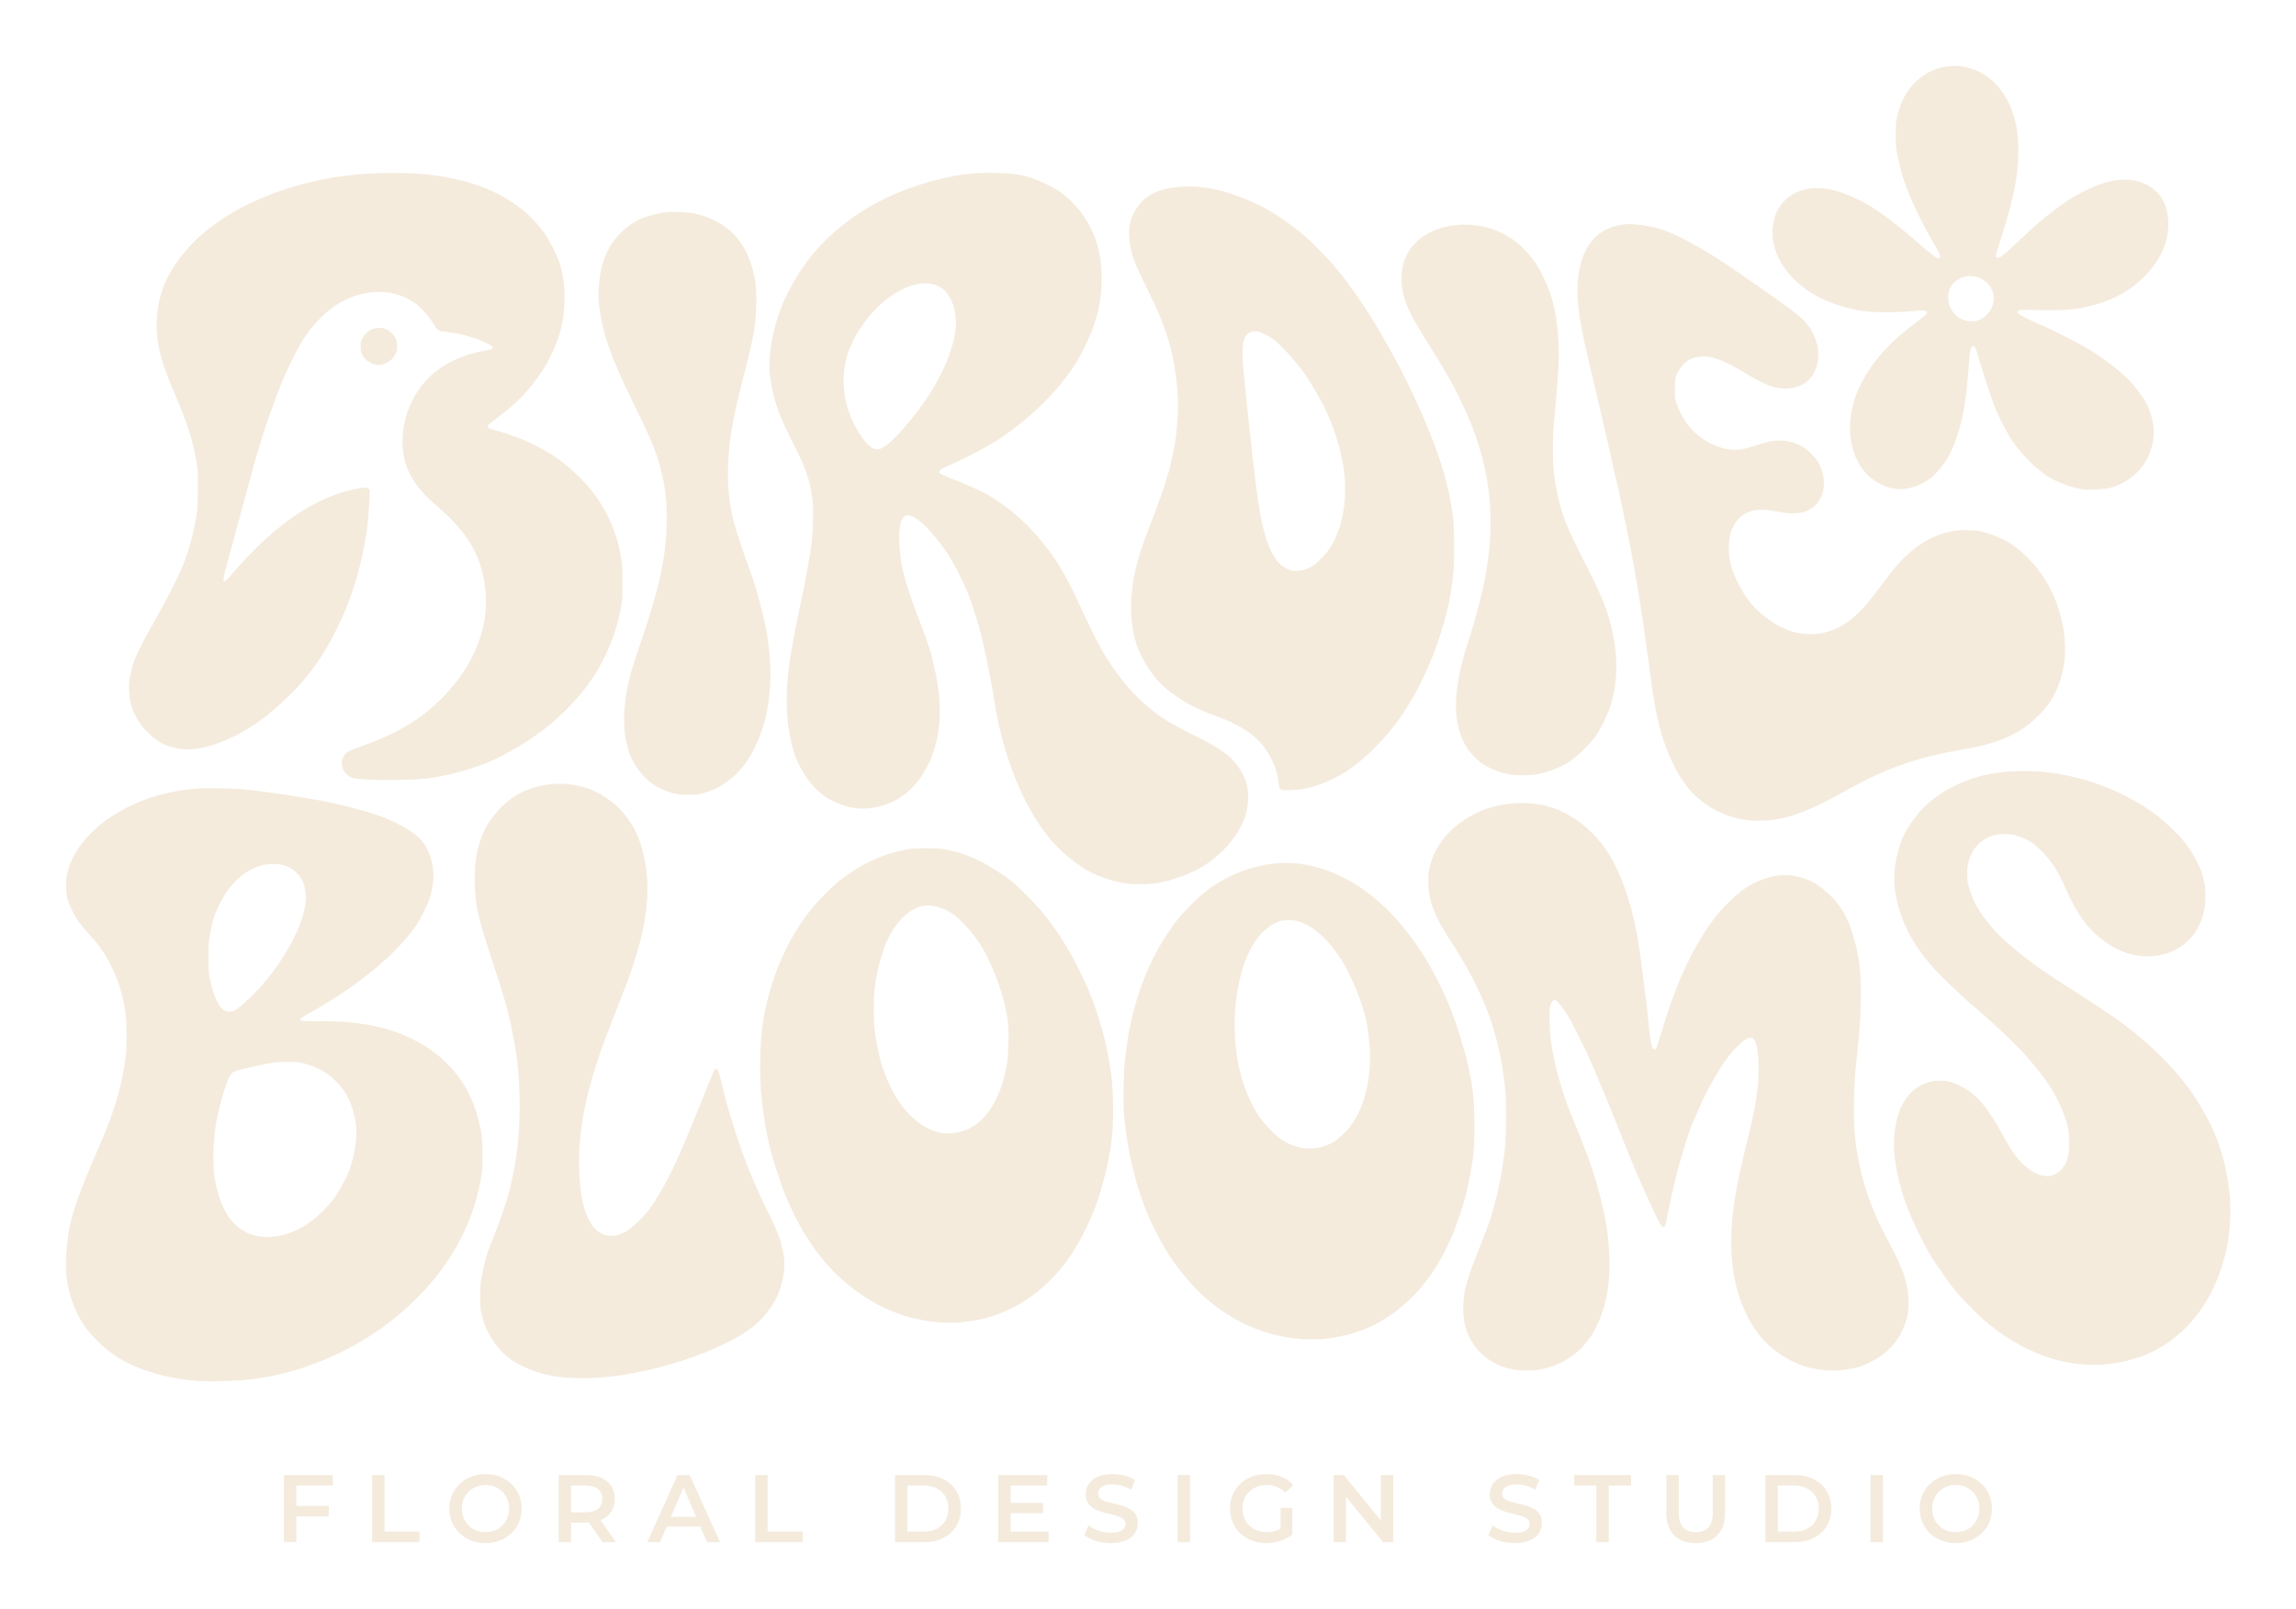
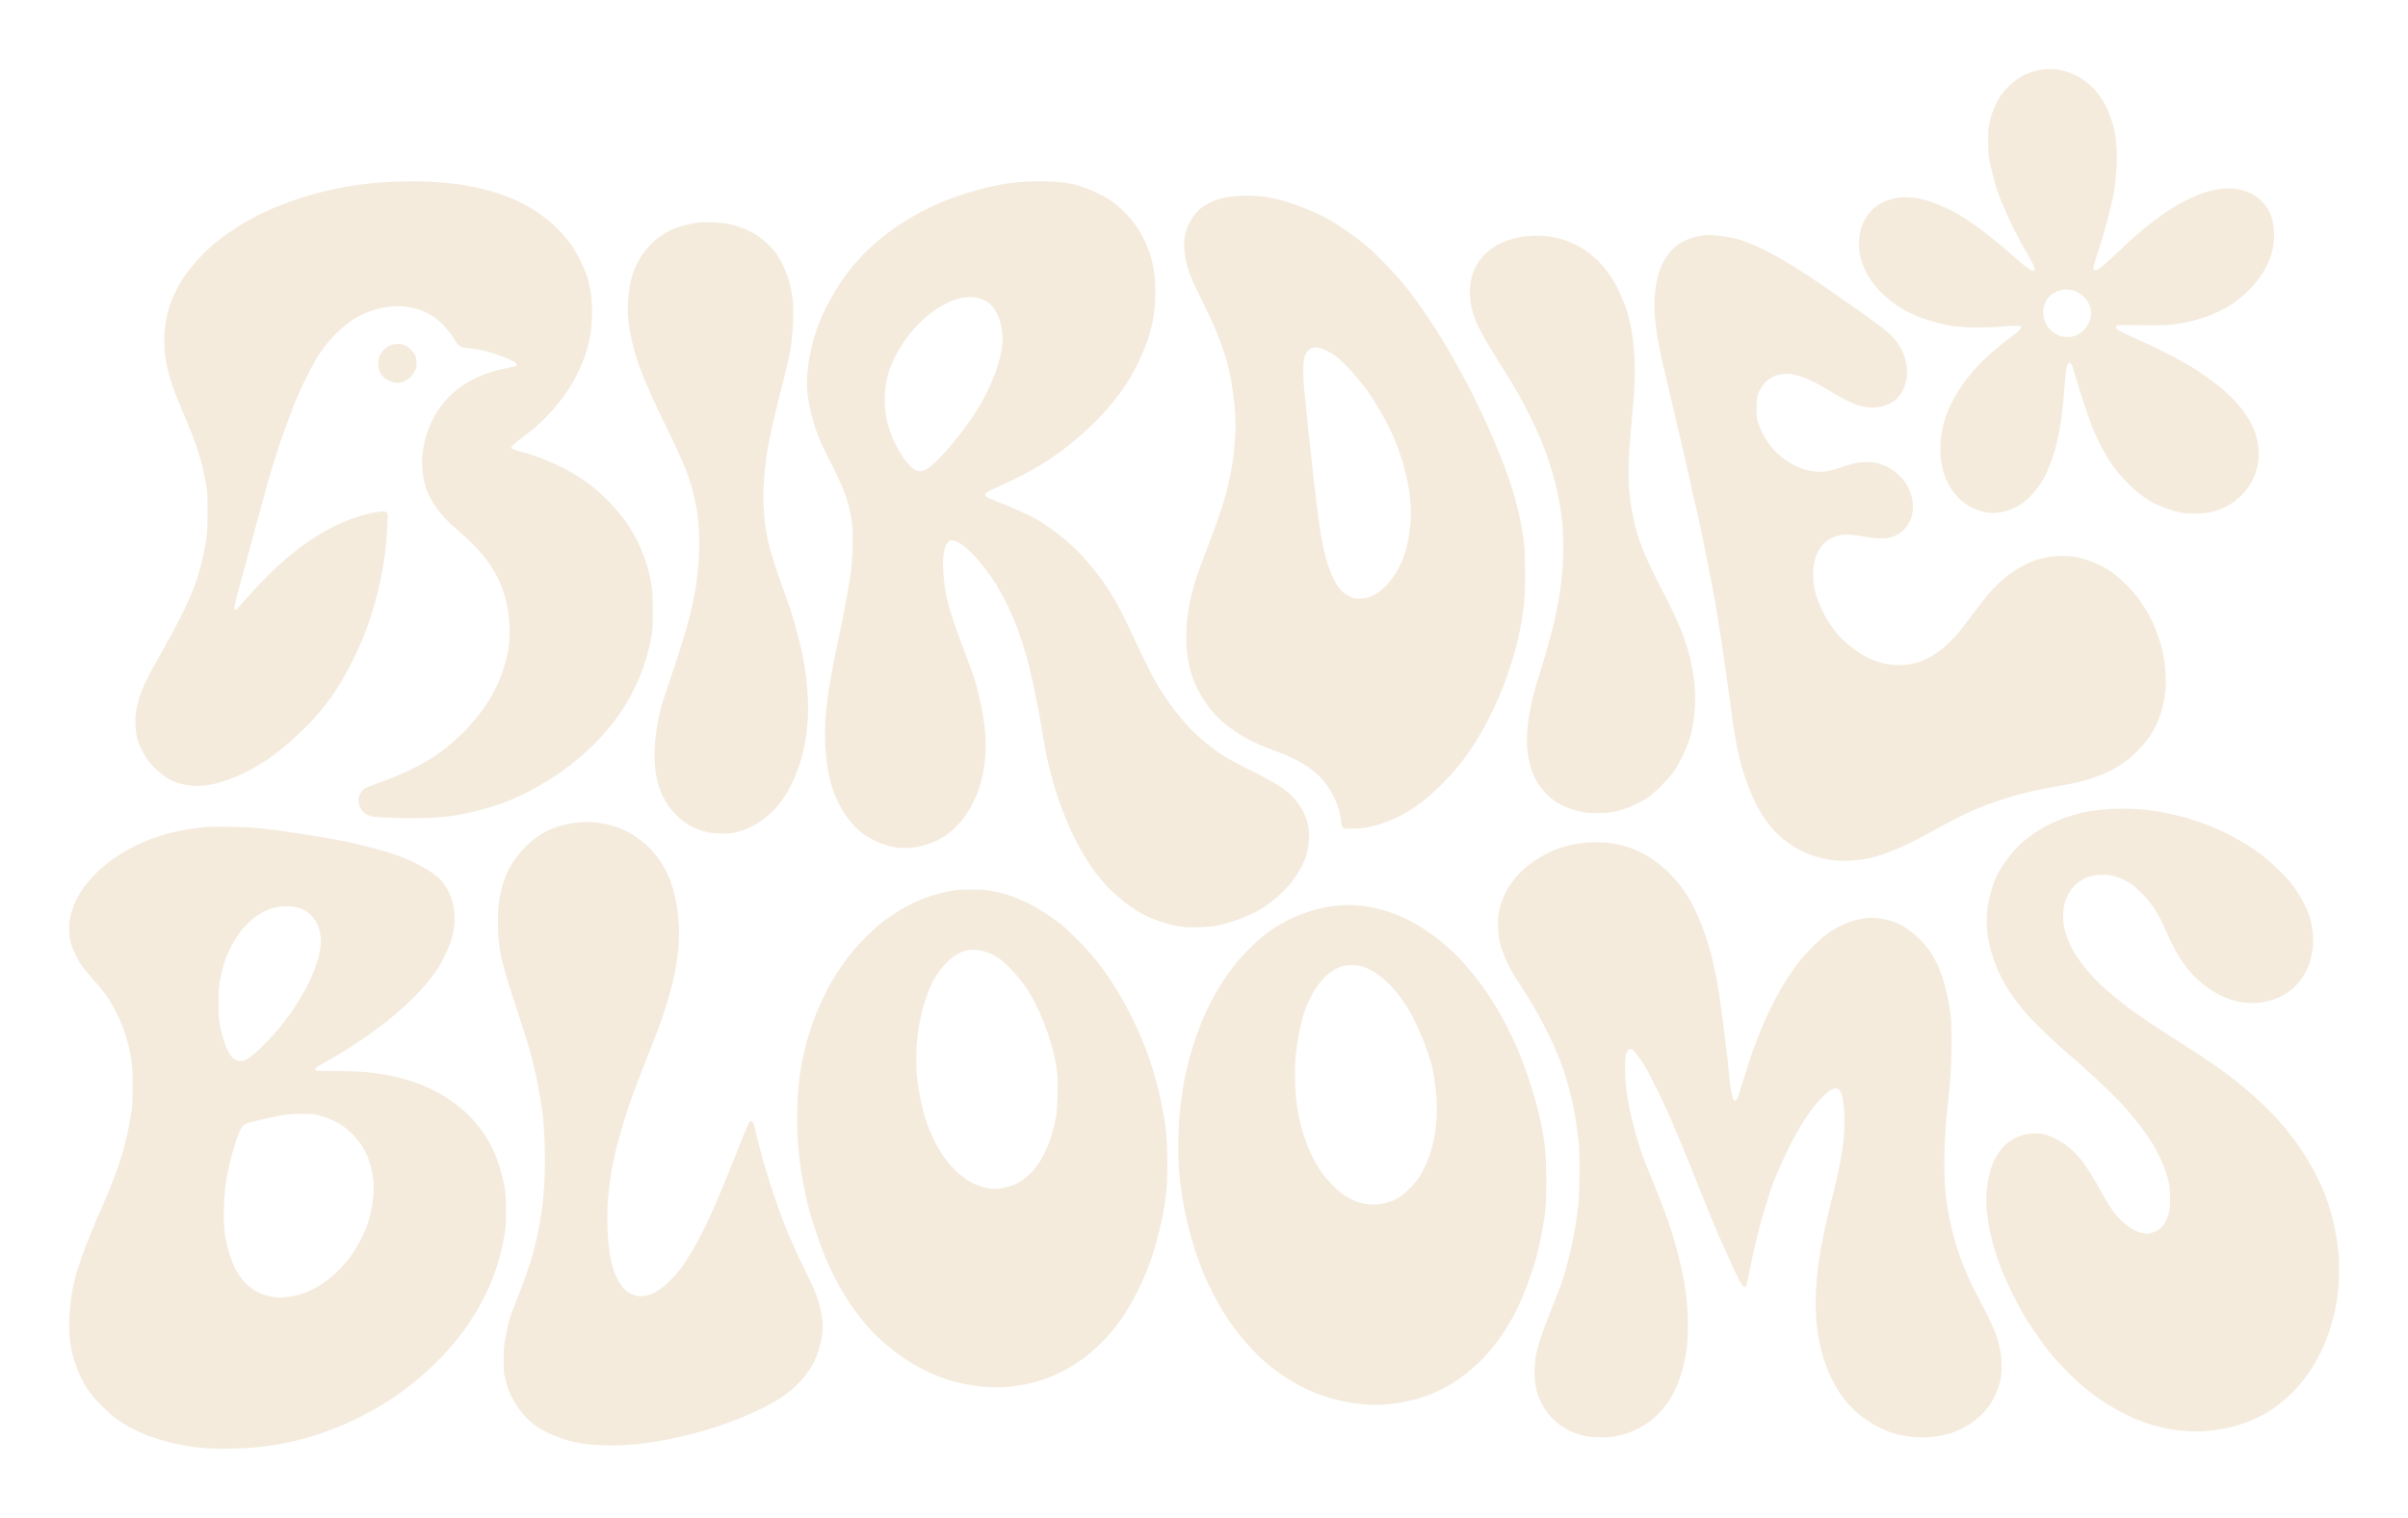
- <svg xmlns="http://www.w3.org/2000/svg" viewBox="113.76 265.06 1036.88 726.58">
+ <svg xmlns="http://www.w3.org/2000/svg" viewBox="113.76 265.06 1036.88 653.48">
  <path fill="#F4EBDD" fill-rule="evenodd" d="M203.88,888.76C191.80,887.96 180.44,885.11 171.55,880.65C166.28,878.01 162.65,875.38 158.03,870.89C152.20,865.20 149.41,860.91 146.55,853.25C143.27,844.44 142.70,835.26 144.62,822.50C145.94,813.74 149.52,803.41 157.71,784.72C165.34,767.31 168.47,757.00 170.43,742.88C171.13,737.78 171.06,726.39 170.30,721.45C168.99,713.00 166.54,705.83 162.42,698.38C160.11,694.19 158.19,691.60 153.65,686.56C152.18,684.93 150.29,682.69 149.47,681.61C147.57,679.09 144.89,673.73 144.23,671.12C143.59,668.58 143.35,663.97 143.72,661.50C145.66,648.92 156.50,636.72 172.62,628.99C180.98,624.98 189.11,622.71 199.50,621.49C203.63,621.01 204.99,620.96 212.12,621.07C216.53,621.14 221.53,621.33 223.25,621.49C233.90,622.48 251.93,625.21 263.18,627.53C268.43,628.61 279.39,631.51 283.42,632.89C291.87,635.77 300.17,640.33 303.46,643.90C309.44,650.39 311.13,660.60 307.86,670.52C306.75,673.87 303.76,679.99 301.88,682.75C297.48,689.19 291.06,695.95 282.88,702.75C274.87,709.40 264.78,716.26 254.59,721.98C249.67,724.74 248.99,725.26 249.50,725.87C249.77,726.20 250.98,726.25 257.97,726.25C266.46,726.26 269.51,726.43 276.00,727.26C292.09,729.34 305.83,735.61 315.62,745.35C322.65,752.33 327.18,760.45 329.86,770.85C331.37,776.72 331.61,778.84 331.61,786.50C331.61,792.89 331.56,793.65 330.91,797.38C328.52,811.07 323.43,823.46 315.31,835.38C312.15,840.01 310.48,842.11 306.34,846.73C291.93,862.78 273.19,875.03 251.88,882.32C242.70,885.46 232.61,887.58 223.12,888.36C217.31,888.83 207.92,889.03 203.88,888.76ZM368.62,887.11C362.82,886.60 358.78,885.68 353.40,883.63C345.02,880.45 339.63,876.04 335.38,868.91C333.51,865.77 332.37,862.99 331.43,859.25C330.66,856.21 330.64,855.97 330.65,850.62C330.65,845.73 330.73,844.71 331.34,841.38C332.54,834.82 333.44,831.73 336.19,824.88C342.35,809.50 344.95,800.34 346.99,786.75C348.83,774.42 348.89,755.57 347.12,742.56C346.47,737.82 344.80,728.97 343.62,724.10C342.01,717.40 340.89,713.68 336.23,699.53C330.77,682.96 329.27,677.24 328.49,670.00C328.07,666.19 328.06,658.06 328.46,654.62C329.12,648.91 330.94,642.80 333.18,638.75C337.04,631.77 343.42,625.58 349.78,622.64C356.75,619.43 365.28,618.25 372.62,619.50C380.08,620.76 385.30,623.22 391.44,628.35C396.23,632.37 400.68,639.01 402.73,645.23C408.15,661.59 407.17,678.68 399.52,701.50C397.78,706.67 397.25,708.08 392.62,719.88C386.68,735.02 385.48,738.27 383.29,745.12C378.68,759.58 376.62,769.17 375.63,780.75C374.76,790.88 375.48,802.87 377.39,809.93C379.04,816.05 381.89,820.43 385.29,822.10C390.54,824.67 396.08,822.78 402.55,816.20C406.21,812.49 407.96,810.17 411.31,804.56C417.34,794.47 421.38,785.47 433.30,755.50C434.80,751.72 436.24,748.42 436.49,748.16C437.20,747.43 437.90,747.83 438.34,749.20C438.55,749.85 439.30,752.85 440.02,755.88C442.58,766.78 448.39,784.84 452.45,794.50C455.60,802.00 457.77,806.79 460.48,812.20C464.78,820.80 466.23,824.62 467.37,830.28C468.21,834.50 468.21,837.66 467.36,842.01C465.99,849.07 463.51,854.09 458.74,859.45C454.47,864.27 449.54,867.75 441.38,871.75C429.29,877.66 415.18,882.24 400.20,885.10C388.46,887.34 378.49,887.98 368.62,887.11ZM796.88,883.50C788.13,881.74 781.46,876.89 777.66,869.54C775.22,864.82 774.35,860.52 774.58,854.36C774.67,852.06 774.93,849.58 775.25,847.98C775.89,844.85 777.69,839.28 779.76,834.00C783.87,823.58 784.61,821.66 785.63,818.93C788.16,812.13 790.93,800.88 792.35,791.62C793.61,783.43 793.88,779.45 793.87,769.12C793.87,758.53 793.77,757.26 792.23,747.12C791.06,739.45 788.25,728.76 785.67,722.11C781.46,711.29 775.78,700.48 768.44,689.30C764.62,683.49 763.21,680.88 761.41,676.40C759.53,671.69 758.97,669.09 758.82,664.23C758.72,660.93 758.77,659.65 759.11,657.98C761.40,646.57 769.08,637.60 781.54,631.76C790.29,627.66 802.46,626.57 812.06,629.01C819.56,630.93 826.64,635.10 832.76,641.24C838.55,647.04 842.68,653.66 846.37,663.12C850.48,673.65 852.98,684.36 855.00,700.12C855.27,702.19 855.77,706.01 856.12,708.62C856.47,711.24 856.87,714.56 857.01,716.00C857.15,717.44 857.37,719.30 857.50,720.12C857.63,720.95 857.91,723.48 858.11,725.75C859.14,737.02 860.12,740.58 861.61,738.45C862.04,737.83 862.23,737.27 864.77,729.00C871.57,706.82 878.95,691.42 888.96,678.50C891.45,675.29 897.25,669.58 900.38,667.27C906.28,662.90 913.61,660.25 919.75,660.25C923.64,660.25 929.27,661.63 932.24,663.31C936.76,665.86 940.92,669.53 944.16,673.83C948.76,679.93 952.04,689.59 953.64,701.75C953.96,704.14 954.06,707.00 954.07,713.88C954.08,723.99 953.63,730.97 952.11,744.25C951.06,753.36 950.68,767.36 951.26,775.50C952.36,791.03 956.88,806.94 964.18,821.00C972.71,837.43 973.68,839.72 975.04,846.53C975.76,850.16 975.83,856.34 975.17,859.21C972.96,868.84 967.23,875.96 958.12,880.39C954.54,882.13 952.88,882.65 948.54,883.39C943.64,884.23 939.12,884.23 934.21,883.39C929.81,882.64 927.54,881.91 923.50,879.97C912.44,874.65 905.05,866.22 900.18,853.38C895.31,840.54 894.33,825.57 897.12,807.00C898.10,800.55 900.17,790.76 902.49,781.62C906.79,764.70 908.20,755.50 907.92,746.00C907.67,737.43 906.59,733.75 904.32,733.75C901.46,733.75 895.65,739.56 890.79,747.30C885.93,755.02 883.18,760.45 878.08,772.36C876.76,775.43 872.87,787.78 871.38,793.62C869.72,800.12 868.28,806.49 867.13,812.38C865.97,818.33 865.74,819.11 865.08,819.20C864.72,819.25 864.35,819.01 863.93,818.45C863.09,817.35 860.82,812.75 858.74,808.00C857.81,805.87 856.26,802.44 855.30,800.38C853.04,795.55 849.48,786.91 842.70,769.75C840.26,763.57 835.44,752.01 832.82,746.00C830.06,739.67 823.55,726.50 821.89,723.88C819.93,720.78 817.32,717.37 816.62,717.00C815.62,716.46 814.78,716.88 814.19,718.20C813.74,719.18 813.64,720.00 813.55,723.25C813.27,732.83 814.93,742.78 819.16,756.87C820.48,761.25 821.83,764.94 824.35,771.00C825.36,773.41 826.80,777.01 827.58,779.00C828.35,780.99 829.59,784.20 830.33,786.12C834.92,797.97 839.03,814.21 839.98,824.25C840.87,833.58 840.84,839.89 839.87,847.13C838.88,854.48 835.90,862.95 832.47,868.17C826.77,876.83 818.13,882.31 807.90,883.73C804.93,884.14 799.50,884.03 796.88,883.50ZM1054.25,881.23C1040.81,880.07 1028.27,875.11 1015.69,865.97C1010.84,862.44 1006.97,858.97 1001.84,853.52C997.22,848.62 995.88,847.01 992.51,842.27C986.38,833.63 984.33,830.23 980.00,821.48C973.83,809.02 970.38,797.68 969.23,786.14C968.47,778.54 970.04,768.99 972.91,763.75C975.85,758.39 979.63,755.28 985.12,753.71C986.72,753.25 987.73,753.13 990.12,753.14C992.85,753.15 993.35,753.23 995.50,753.96C1000.42,755.65 1004.97,758.81 1008.91,763.26C1011.28,765.94 1015.28,772.11 1018.32,777.78C1022.13,784.90 1024.52,788.25 1028.00,791.36C1031.13,794.15 1033.69,795.53 1036.70,796.05C1038.30,796.32 1038.74,796.30 1040.19,795.92C1042.46,795.33 1044.05,794.24 1045.39,792.37C1047.66,789.19 1048.39,785.92 1048.19,779.82C1048.08,776.52 1047.93,775.40 1047.30,772.95C1045.74,766.94 1042.32,759.66 1038.45,754.12C1035.11,749.35 1029.87,742.92 1026.25,739.17C1021.68,734.44 1012.87,726.19 1007.50,721.62C1002.10,717.01 1002.01,716.94 995.02,710.39C983.47,699.58 976.70,690.23 972.75,679.62C968.76,668.94 968.19,659.75 970.88,649.72C972.68,643.01 974.72,639.11 979.63,633.00C986.70,624.19 998.10,617.66 1011.38,614.79C1015.81,613.83 1022.09,613.25 1027.95,613.25C1048.56,613.25 1070.85,620.63 1087.21,632.87C1091.14,635.80 1097.23,641.55 1099.82,644.75C1103.61,649.44 1107.10,655.72 1108.37,660.12C1112.97,676.13 1106.11,691.27 1092.29,695.60C1082.96,698.53 1073.39,696.75 1064.49,690.43C1057.01,685.12 1052.01,678.47 1047.03,667.21C1043.93,660.18 1042.26,657.24 1038.87,652.87C1037.02,650.49 1033.39,646.97 1031.43,645.67C1029.26,644.23 1026.10,642.81 1023.76,642.22C1020.75,641.46 1016.01,641.64 1013.20,642.62C1007.92,644.45 1004.25,648.57 1002.71,654.38C1002.01,657.05 1001.95,661.52 1002.59,664.50C1003.09,666.86 1004.89,671.63 1006.07,673.75C1009.43,679.76 1015.15,686.55 1021.12,691.61C1030.37,699.45 1036.58,703.87 1052.59,713.98C1064.32,721.40 1073.06,727.52 1079.12,732.59C1094.85,745.73 1104.45,757.53 1112.13,773.12C1116.36,781.70 1119.23,791.86 1120.51,802.77C1121.42,810.46 1120.99,820.88 1119.47,828.12C1115.38,847.68 1106.09,862.50 1091.98,871.98C1081.71,878.88 1067.47,882.37 1054.25,881.23ZM699.38,869.60C685.21,868.11 672.61,862.83 660.79,853.43C653.52,847.65 645.60,838.40 640.02,829.20C637.96,825.80 633.77,817.63 632.41,814.38C626.88,801.15 623.36,787.18 621.70,771.88C621.20,767.34 621.13,765.46 621.16,758.05C621.20,749.51 621.45,745.75 622.41,738.88C622.63,737.36 622.90,735.35 623.02,734.41C623.87,727.85 626.72,716.93 629.66,709.01C633.55,698.50 638.84,688.95 645.60,680.26C648.18,676.94 654.11,670.96 657.50,668.25C664.55,662.63 672.31,658.77 681.09,656.51C694.40,653.08 707.19,654.69 720.72,661.48C729.00,665.64 738.21,672.97 744.91,680.72C753.89,691.13 759.86,700.63 766.45,715.00C770.98,724.88 776.05,741.15 777.97,752.00C779.21,758.96 779.62,764.57 779.60,774.00C779.58,784.52 779.38,786.71 777.59,796.25C776.00,804.69 774.42,810.22 770.96,819.50C766.09,832.53 758.95,843.77 750.30,852.00C741.61,860.26 732.58,865.31 721.69,867.98C713.82,869.91 707.01,870.41 699.38,869.60ZM537.75,862.22C532.42,861.83 525.90,860.54 521.12,858.92C511.46,855.64 502.96,850.65 494.39,843.23C482.74,833.15 472.68,817.35 466.37,799.25C463.31,790.50 461.44,783.99 460.26,778.00C457.71,765.04 456.85,755.71 457.08,743.38C457.28,732.99 458.07,726.28 460.10,717.75C464.03,701.21 471.40,686.05 481.15,674.41C484.09,670.90 489.98,665.05 492.88,662.76C495.26,660.87 499.85,657.79 502.62,656.20C509.00,652.57 514.90,650.39 522.50,648.85C525.58,648.23 526.39,648.17 531.75,648.15C536.90,648.13 538.03,648.20 540.88,648.72C546.64,649.77 551.46,651.44 557.32,654.42C560.80,656.19 567.38,660.46 570.75,663.14C573.34,665.20 580.55,672.40 583.67,676.05C591.81,685.54 599.47,698.31 605.33,712.19C607.85,718.15 609.45,722.90 612.08,732.25C612.78,734.73 614.24,741.66 614.99,746.06C615.95,751.74 616.28,755.93 616.43,764.25C616.67,778.13 615.23,787.83 610.58,803.75C609.03,809.07 606.96,814.24 603.91,820.41C599.00,830.33 594.67,836.55 588.00,843.26C576.75,854.58 562.74,861.13 547.38,862.24C543.46,862.53 541.92,862.52 537.75,862.22ZM239.02,823.35C247.80,821.85 256.02,816.67 263.12,808.15C266.05,804.63 269.51,798.63 271.53,793.55C272.71,790.59 273.91,785.51 274.39,781.50C275.10,775.54 274.58,770.70 272.60,764.76C271.05,760.10 268.46,756.15 264.57,752.50C261.00,749.14 256.76,746.89 251.11,745.34C248.83,744.72 248.24,744.66 243.88,744.64C238.86,744.62 236.09,744.96 229.82,746.37C219.36,748.71 218.98,748.84 217.76,750.68C216.19,753.06 213.47,761.87 211.74,770.21C210.19,777.65 209.65,789.61 210.58,796.00C211.40,801.73 212.87,806.77 214.99,811.12C219.60,820.61 228.51,825.14 239.02,823.35ZM709.56,783.26C712.11,782.69 714.21,781.88 716.16,780.71C718.05,779.58 721.92,775.89 723.72,773.51C730.52,764.47 733.71,749.51 732.01,734.62C731.14,727.01 730.63,724.52 728.78,718.88C726.56,712.07 722.57,703.26 719.61,698.62C714.86,691.20 709.28,685.48 704.25,682.89C700.87,681.15 698.87,680.63 695.62,680.64C693.24,680.65 692.63,680.74 691.00,681.36C683.21,684.29 676.91,693.48 673.89,706.33C672.08,714.06 671.40,719.84 671.38,727.62C671.37,737.48 672.59,746.06 675.10,753.78C677.12,760.01 680.02,765.99 683.08,770.23C684.87,772.71 688.70,776.77 690.85,778.47C696.59,782.99 703.15,784.67 709.56,783.26ZM546.09,776.48C547.48,776.20 549.38,775.65 550.29,775.27C559.33,771.47 565.84,760.87 568.53,745.55C569.17,741.86 569.45,732.09 569.03,727.62C568.05,717.06 562.94,702.27 556.79,692.16C553.83,687.29 548.44,681.14 544.63,678.28C539.51,674.44 533.33,673.06 528.58,674.71C522.67,676.76 516.67,683.66 513.52,692.01C511.22,698.12 509.81,703.72 508.95,710.12C508.14,716.15 508.15,726.40 508.96,731.62C510.58,742.08 512.00,747.26 515.26,754.56C519.91,764.98 527.68,773.11 535.53,775.76C539.40,777.07 542.24,777.27 546.09,776.48ZM219.38,721.53C223.37,719.71 233.13,709.63 238.85,701.41C245.66,691.65 250.12,682.15 251.49,674.52C252.12,670.99 252.13,669.51 251.52,666.58C250.86,663.37 249.76,661.24 247.76,659.25C244.95,656.46 241.71,655.26 236.98,655.25C231.26,655.25 225.89,657.57 221.02,662.16C218.21,664.80 216.33,667.22 214.31,670.80C211.04,676.59 209.84,680.02 208.57,687.12C207.97,690.52 207.90,691.47 207.90,697.12C207.90,702.49 207.97,703.80 208.44,706.39C209.44,711.89 211.37,717.30 213.17,719.66C214.81,721.81 217.19,722.53 219.38,721.53ZM623.75,664.24C616.36,663.33 608.28,660.52 602.88,656.99C597.01,653.15 591.96,648.72 587.84,643.78C576.04,629.64 566.68,606.52 562.89,582.12C561.18,571.10 557.70,554.26 555.88,548.12C552.31,536.15 550.70,531.92 546.51,523.62C543.68,518.02 541.88,515.12 538.51,510.66C532.67,502.92 527.21,498.06 524.08,497.80C522.82,497.69 522.70,497.74 521.92,498.56C520.17,500.41 519.49,505.13 519.98,511.93C520.72,522.15 522.17,527.36 530.11,548.38C533.04,556.13 533.89,558.75 535.13,563.88C538.69,578.54 539.12,589.32 536.58,600.12C533.70,612.38 526.45,622.49 517.40,626.88C511.64,629.67 505.31,630.78 499.61,629.98C495.03,629.35 489.08,626.87 485.36,624.06C478.81,619.10 473.39,610.27 471.22,601.00C468.33,588.63 468.29,575.43 471.11,559.00C471.97,553.98 473.54,545.92 474.61,541.00C476.39,532.87 477.65,526.32 479.74,514.35C480.36,510.83 480.82,505.00 480.93,499.38C481.02,494.27 480.96,492.83 480.53,489.71C479.34,481.14 477.59,476.29 471.12,463.62C465.41,452.43 463.12,445.72 461.63,435.81C460.18,426.13 462.80,411.93 468.24,399.95C469.84,396.44 473.26,390.35 475.58,386.88C483.35,375.26 493.70,365.82 507.23,358.01C517.63,352.01 530.18,347.44 544.01,344.63C552.98,342.81 566.63,342.60 574.85,344.16C579.91,345.12 587.25,348.23 592.25,351.53C595.51,353.67 600.54,358.74 602.91,362.25C608.75,370.89 611.25,379.46 611.25,390.74C611.24,402.34 608.95,411.19 602.83,423.32C596.67,435.51 585.98,447.61 571.70,458.56C563.92,464.52 555.04,469.58 542.51,475.18C538.74,476.86 538.00,477.34 538.00,478.11C538.00,478.91 538.49,479.18 543.51,481.19C556.99,486.59 561.23,488.81 568.30,494.16C575.64,499.72 580.69,504.86 587.29,513.50C592.19,519.92 596.42,527.46 602.00,539.75C604.60,545.49 609.74,555.83 611.56,558.99C616.63,567.80 623.91,577.02 630.07,582.42C637.36,588.80 640.71,590.98 651.85,596.55C665.72,603.49 669.33,606.05 673.22,611.72C676.75,616.88 677.95,621.72 677.27,628.06C676.85,631.91 676.18,634.23 674.49,637.62C671.14,644.37 666.28,649.80 658.79,655.18C653.51,658.97 642.64,663.08 635.48,663.99C632.48,664.37 625.95,664.51 623.75,664.24ZM901.50,635.26C893.31,634.04 885.73,630.33 879.41,624.46C871.03,616.70 864.22,601.49 861.12,583.62C860.27,578.75 859.33,572.55 859.13,570.50C859.05,569.61 858.81,567.75 858.62,566.38C858.42,565.00 858.08,562.64 857.87,561.12C855.48,543.91 854.85,539.74 852.89,528.00C851.09,517.21 850.78,515.62 845.78,491.25C845.09,487.88 844.08,483.38 843.53,481.25C842.99,479.12 842.30,476.14 842.00,474.62C841.70,473.11 840.69,468.56 839.74,464.50C838.80,460.44 837.62,455.32 837.12,453.12C835.73,446.99 833.70,438.37 831.78,430.38C827.55,412.73 826.19,404.55 826.17,396.50C826.14,383.51 830.17,374.00 837.62,369.52C840.87,367.56 845.79,366.25 849.89,366.25C852.07,366.25 857.39,366.95 860.38,367.62C868.98,369.57 881.89,376.44 898.50,387.92C924.59,405.95 927.99,408.57 930.98,412.97C935.87,420.17 936.24,429.02 931.91,435.09C928.17,440.33 920.27,442.01 912.72,439.17C910.73,438.42 906.47,436.29 904.14,434.88C894.88,429.27 890.50,427.21 886.04,426.35C880.10,425.21 875.25,427.16 872.28,431.86C870.43,434.79 870.12,436.04 870.12,440.75C870.12,444.38 870.20,445.10 870.71,446.74C871.59,449.53 873.26,452.93 875.03,455.55C879.83,462.60 888.41,467.73 896.14,468.17C899.42,468.36 900.90,468.08 906.93,466.15C912.86,464.24 914.78,463.90 918.55,464.05C921.85,464.19 924.46,464.97 927.67,466.78C930.29,468.26 933.50,471.47 934.98,474.10C938.73,480.73 938.17,488.61 933.64,493.14C929.89,496.89 924.82,497.78 916.62,496.12C912.37,495.25 908.01,495.05 905.65,495.60C899.95,496.94 896.29,500.99 894.96,507.42C894.24,510.88 894.41,516.30 895.34,519.79C897.01,526.04 900.51,532.75 904.80,537.90C907.84,541.55 913.52,546.00 917.99,548.24C923.88,551.19 930.55,552.18 936.53,550.98C942.64,549.76 947.84,546.87 953.09,541.77C956.05,538.90 957.78,536.81 963.43,529.25C966.04,525.74 969.03,521.92 970.05,520.75C979.56,509.91 990.05,504.47 1001.50,504.43C1005.58,504.41 1008.47,504.89 1012.62,506.26C1019.13,508.42 1023.92,511.42 1029.15,516.62C1038.21,525.63 1043.76,536.88 1045.85,550.50C1045.92,550.98 1046.10,552.97 1046.25,554.91C1047.01,564.78 1044.22,575.48 1039.00,582.79C1035.90,587.12 1031.12,591.65 1026.38,594.74C1022.50,597.27 1016.83,599.64 1010.62,601.34C1007.49,602.19 1006.16,602.47 1001.00,603.38C990.36,605.24 984.71,606.54 978.00,608.65C966.74,612.20 959.73,615.29 947.25,622.20C936.78,627.99 931.22,630.61 924.10,633.07C917.05,635.52 908.65,636.34 901.50,635.26ZM418.75,623.51C410.71,621.77 404.44,617.11 400.05,609.62C394.56,600.26 394.14,584.97 398.89,568.12C399.35,566.48 400.81,561.98 402.13,558.12C407.66,541.94 410.04,533.94 412.10,524.55C415.25,510.13 415.75,493.92 413.39,482.38C411.13,471.33 409.21,466.38 399.50,446.50C391.51,430.14 387.73,420.53 385.79,411.61C384.38,405.14 383.92,401.12 384.09,396.75C384.30,390.96 385.21,385.62 386.60,381.92C389.75,373.55 395.99,366.88 403.75,363.61C405.98,362.67 410.81,361.40 413.70,360.98C416.91,360.53 424.26,360.80 427.49,361.49C438.50,363.85 447.05,370.44 451.12,379.69C454.69,387.81 455.71,393.86 455.24,404.25C454.88,412.04 453.97,417.70 451.58,427.00C445.30,451.42 443.67,459.49 442.87,470.10C441.98,481.84 442.66,491.03 445.17,500.88C446.05,504.34 450.46,517.55 452.50,522.88C454.00,526.78 455.45,531.59 457.73,540.25C459.59,547.33 460.85,554.76 461.36,561.65C461.85,568.25 461.85,572.04 461.38,577.27C460.72,584.55 459.60,589.86 457.47,595.84C453.83,606.07 449.10,612.96 442.25,618.00C438.38,620.85 434.30,622.70 429.91,623.61C427.25,624.16 421.53,624.11 418.75,623.51ZM692.58,621.77C691.70,621.38 691.32,620.51 691.16,618.50C690.70,612.54 687.29,605.13 682.74,600.17C678.85,595.94 672.12,591.80 664.75,589.13C655.30,585.70 651.53,583.89 645.45,579.84C638.22,575.04 633.69,569.94 629.48,561.88C625.53,554.32 623.92,544.82 624.75,534.10C625.45,525.07 627.55,516.71 631.99,505.25C637.16,491.91 640.10,483.51 641.72,477.50C642.53,474.50 643.93,467.89 644.48,464.50C645.14,460.46 645.75,452.48 645.75,447.94C645.75,439.74 644.12,427.90 641.99,420.60C639.58,412.33 637.13,406.25 631.96,395.75C627.53,386.77 626.24,383.82 625.16,380.25C623.62,375.12 623.23,369.11 624.21,365.38C625.32,361.16 628.11,356.80 631.14,354.51C635.64,351.12 641.17,349.53 649.25,349.32C657.89,349.08 665.63,350.70 676.03,354.89C682.40,357.46 686.97,359.90 692.50,363.69C699.92,368.78 703.38,371.66 709.13,377.53C715.87,384.42 719.18,388.33 724.05,395.12C731.77,405.90 736.57,413.76 745.41,430.06C748.07,434.96 753.81,447.01 756.51,453.38C764.15,471.33 767.71,482.99 769.68,496.50C770.24,500.38 770.33,501.92 770.43,510.00C770.56,520.25 770.29,524.36 768.99,532.30C767.79,539.53 766.51,544.61 763.57,553.62C760.68,562.52 755.71,573.56 751.07,581.38C745.75,590.35 740.66,596.85 733.34,604.00C723.55,613.57 713.38,619.26 702.25,621.38C699.75,621.86 693.37,622.11 692.58,621.77ZM279.75,617.11C275.09,616.86 273.88,616.71 272.71,616.27C267.55,614.30 266.47,607.49 270.87,604.60C271.56,604.15 274.21,603.05 276.75,602.16C288.48,598.04 297.22,593.60 304.75,587.94C307.34,585.99 313.23,580.69 315.01,578.70C324.30,568.36 329.32,559.26 331.98,547.92C334.49,537.23 333.11,524.42 328.38,514.56C324.78,507.06 319.41,500.61 310.50,493.09C303.61,487.27 299.03,481.02 297.05,474.75C292.99,461.88 297.20,445.75 307.24,435.75C313.62,429.40 322.81,425.04 333.62,423.23C335.73,422.88 336.25,422.64 336.25,422.00C336.25,421.39 334.99,420.65 331.12,418.99C326.27,416.92 319.86,415.33 314.44,414.87C311.97,414.66 311.23,414.17 309.82,411.77C307.51,407.86 303.77,403.72 300.58,401.56C292.76,396.25 282.40,395.44 272.39,399.35C266.99,401.46 263.39,403.88 258.60,408.62C253.35,413.81 250.21,418.41 245.68,427.58C242.56,433.89 240.65,438.35 238.37,444.62C237.37,447.38 235.92,451.35 235.15,453.46C233.58,457.78 229.81,469.93 228.28,475.62C227.73,477.69 226.70,481.46 226.00,484.00C225.29,486.54 223.10,494.64 221.12,502.00C219.14,509.36 216.89,517.62 216.12,520.38C213.95,528.14 214.18,529.26 217.21,525.75C228.89,512.27 237.84,504.01 248.25,497.09C256.48,491.62 265.81,487.59 274.27,485.87C278.77,484.95 280.33,485.10 280.68,486.48C280.89,487.31 280.09,499.86 279.61,503.12C277.98,514.40 276.19,522.14 273.01,531.75C270.85,538.25 268.89,542.97 265.62,549.50C260.44,559.85 256.02,566.49 249.06,574.34C244.19,579.83 234.62,588.31 229.19,591.94C220.45,597.80 211.06,601.88 203.79,603.01C199.95,603.60 197.76,603.62 194.31,603.11C189.20,602.35 185.26,600.38 181.22,596.54C178.09,593.58 176.58,591.57 174.86,588.12C172.96,584.31 172.23,581.37 172.07,576.84C171.96,573.85 172.02,572.89 172.49,570.59C173.97,563.28 175.75,559.23 183.45,545.75C189.01,536.02 194.33,525.56 196.42,520.25C199.37,512.76 201.43,505.07 202.53,497.44C203.01,494.15 203.09,492.48 203.10,485.38C203.12,477.43 203.10,476.99 202.44,473.38C200.50,462.70 198.42,456.31 192.10,441.57C186.52,428.56 184.52,420.77 184.50,412.11C184.49,398.04 189.52,386.51 200.75,374.90C205.11,370.39 209.94,366.59 216.72,362.32C230.50,353.65 249.75,347.08 268.88,344.52C281.32,342.85 297.65,342.70 309.00,344.14C327.53,346.50 341.09,352.05 351.97,361.73C354.65,364.12 358.29,368.27 360.12,371.01C362.03,373.89 365.16,380.07 366.21,383.05C368.06,388.29 368.87,394.31 368.68,401.24C368.41,410.70 366.60,417.57 361.92,426.90C359.94,430.85 357.63,434.37 354.28,438.56C349.46,444.58 345.51,448.33 338.29,453.75C334.92,456.28 334.11,457.00 334.05,457.55C333.95,458.41 334.06,458.47 338.67,459.72C350.63,462.97 362.61,469.10 370.62,476.08C381.27,485.34 387.51,494.36 391.74,506.62C392.82,509.78 393.49,512.51 394.29,517.12C394.80,520.03 394.86,521.20 394.86,528.12C394.86,535.51 394.82,536.05 394.17,539.62C392.10,550.91 387.70,561.77 381.37,571.25C374.87,580.97 365.66,590.23 355.15,597.59C348.62,602.16 339.47,607.22 333.25,609.71C325.19,612.93 314.45,615.71 306.62,616.60C299.99,617.36 288.35,617.58 279.75,617.11ZM796.00,614.89C790.97,613.99 786.78,612.37 783.12,609.93C780.98,608.49 777.55,604.94 776.18,602.73C769.54,592.04 769.63,577.30 776.48,555.95C778.81,548.69 780.56,542.52 782.63,534.26C784.34,527.44 785.36,521.63 786.27,513.50C787.05,506.57 787.06,494.62 786.28,488.25C784.53,473.91 780.32,460.00 773.61,446.38C768.83,436.66 767.71,434.68 759.74,421.86C752.11,409.60 750.40,406.48 748.60,401.56C746.18,394.94 746.01,388.13 748.11,382.35C751.82,372.12 763.28,365.93 777.29,366.58C782.84,366.84 787.28,368.00 792.38,370.51C797.50,373.03 802.14,376.99 805.92,382.07C808.25,385.21 809.50,387.36 811.26,391.25C814.86,399.19 816.35,405.08 817.25,414.86C818.04,423.56 817.87,430.00 816.38,446.38C815.37,457.49 815.18,460.31 815.07,466.16C814.93,473.54 815.36,479.13 816.53,485.38C818.68,496.75 821.17,503.20 829.90,520.01C838.36,536.29 841.47,545.04 843.13,557.25C844.22,565.21 843.72,573.93 841.76,581.60C840.61,586.09 837.04,593.75 834.30,597.62C832.23,600.53 825.86,606.84 823.25,608.55C819.22,611.19 814.35,613.28 809.50,614.43C807.34,614.94 806.09,615.07 802.38,615.14C799.33,615.20 797.27,615.12 796.00,614.89ZM703.55,522.09C706.14,521.16 707.79,520.02 710.42,517.37C716.09,511.67 719.57,503.54 720.87,493.01C721.35,489.07 721.35,482.80 720.87,478.72C719.75,469.21 716.10,457.34 711.52,448.32C709.51,444.35 704.84,436.47 702.96,433.89C698.65,427.95 692.36,420.98 689.00,418.44C686.97,416.91 683.28,415.07 681.61,414.76C678.76,414.24 676.47,415.65 675.54,418.50C674.74,420.95 674.72,427.82 675.50,433.88C675.64,434.98 675.93,437.89 676.14,440.36C676.35,442.82 676.74,446.81 677.02,449.23C677.29,451.65 677.73,455.76 678.00,458.38C678.27,460.99 678.54,463.46 678.61,463.88C678.68,464.29 678.85,465.86 678.99,467.38C679.24,470.01 679.50,472.21 680.39,479.38C680.62,481.16 680.95,483.92 681.14,485.50C683.24,503.31 686.71,514.71 691.48,519.48C693.04,521.04 695.35,522.34 697.25,522.74C698.94,523.09 701.50,522.83 703.55,522.09ZM1053.38,485.90C1049.63,485.19 1044.84,483.56 1041.42,481.84C1035.59,478.91 1028.82,472.75 1023.44,465.50C1020.81,461.94 1016.96,454.63 1014.42,448.33C1013.15,445.19 1008.76,431.85 1007.38,426.91C1006.24,422.86 1005.82,421.80 1005.19,421.47C1003.95,420.81 1003.42,422.78 1002.87,430.12C1001.55,447.69 999.91,456.46 996.21,465.83C994.46,470.26 993.07,472.67 990.19,476.31C986.05,481.53 981.60,484.33 975.41,485.61C972.71,486.17 970.47,486.10 967.59,485.38C953.18,481.75 946.04,465.84 950.65,447.65C951.50,444.31 952.70,441.25 954.53,437.75C959.75,427.81 967.26,419.51 979.07,410.65C983.54,407.30 984.33,406.49 983.89,405.77C983.58,405.28 981.86,405.18 978.51,405.47C965.70,406.57 955.71,406.19 949.00,404.34C944.60,403.13 942.83,402.57 940.25,401.58C924.88,395.67 914.24,382.93 914.21,370.38C914.18,359.85 919.98,352.43 929.83,350.39C933.45,349.64 938.32,350.00 943.49,351.40C946.41,352.19 952.54,354.80 955.88,356.67C962.39,360.32 971.19,366.93 980.12,374.88C983.56,377.94 986.96,380.66 988.10,381.27C989.03,381.76 989.27,381.80 989.60,381.52C989.82,381.34 990.00,381.03 990.00,380.84C990.00,380.38 988.50,377.39 987.01,374.88C983.03,368.19 979.64,361.48 976.37,353.83C974.29,348.95 973.17,345.65 971.91,340.62C970.08,333.31 969.88,331.89 969.88,326.00C969.88,321.29 969.95,320.31 970.45,318.05C971.26,314.44 972.11,312.02 973.54,309.21C975.12,306.12 976.65,304.10 979.32,301.61C987.91,293.58 1000.33,292.55 1010.31,299.06C1017.24,303.58 1021.96,311.15 1024.22,321.38C1025.70,328.04 1025.61,338.13 1024.01,347.61C1022.93,353.95 1020.07,364.85 1017.35,372.96C1016.04,376.86 1015.01,380.28 1015.05,380.56C1015.15,381.24 1015.78,381.61 1016.54,381.42C1017.42,381.20 1021.21,377.95 1026.38,372.99C1031.93,367.65 1036.68,363.56 1041.61,359.89C1046.47,356.27 1047.67,355.47 1051.75,353.13C1059.94,348.44 1067.07,346.15 1073.50,346.17C1080.49,346.19 1086.42,349.18 1089.92,354.46C1091.92,357.47 1092.99,361.54 1093.00,366.15C1093.01,374.68 1089.62,382.19 1082.38,389.72C1076.42,395.91 1069.18,400.07 1059.75,402.71C1052.00,404.88 1047.38,405.33 1034.88,405.10C1026.18,404.94 1025.85,404.95 1025.28,405.42C1024.78,405.83 1024.73,405.99 1024.96,406.43C1025.30,407.07 1029.67,409.30 1035.12,411.64C1042.42,414.76 1054.90,421.26 1059.50,424.33C1069.67,431.13 1074.99,435.77 1079.50,441.78C1082.35,445.57 1083.68,448.00 1084.87,451.56C1086.95,457.78 1086.92,463.31 1084.76,469.28C1081.89,477.20 1074.60,483.54 1066.09,485.53C1063.23,486.19 1056.01,486.40 1053.38,485.90ZM512.89,466.98C517.13,464.43 526.23,454.04 532.68,444.37C539.32,434.41 543.91,423.53 545.17,414.75C546.24,407.31 544.04,399.40 539.93,395.87C536.36,392.82 530.94,392.17 525.13,394.10C514.03,397.80 502.67,409.47 497.40,422.60C494.50,429.82 493.94,438.80 495.88,446.96C497.83,455.12 503.44,464.84 507.61,467.28C509.32,468.28 510.86,468.20 512.89,466.98ZM283.06,429.63C280.26,428.84 278.53,427.51 277.32,425.18C276.73,424.05 276.64,423.58 276.64,421.62C276.63,419.54 276.69,419.26 277.48,417.81C279.11,414.78 281.77,413.13 285.00,413.13C287.36,413.12 289.15,413.93 290.86,415.76C292.57,417.59 293.12,418.94 293.12,421.38C293.12,423.07 293.02,423.60 292.42,424.80C290.56,428.59 286.63,430.62 283.06,429.63ZM1008.20,409.23C1011.22,407.75 1013.40,404.81 1014.02,401.39C1014.79,397.18 1012.41,392.88 1008.15,390.78C1003.70,388.59 997.93,389.98 995.24,393.89C991.78,398.91 993.82,406.25 999.46,409.10C1001.29,410.03 1002.35,410.24 1004.59,410.14C1006.18,410.06 1006.86,409.89 1008.20,409.23Z" />
-   <path fill="#F4EBDD" fill-rule="nonzero" d="M247.59 961.50H241.97V931.21H264.08V935.93H247.59V945.15H262.22V949.91H247.59ZM281.79 961.50V931.21H287.42V956.74H303.26V961.50ZM333.05 961.94Q329.50 961.94 326.51 960.77Q323.52 959.60 321.32 957.50Q319.11 955.40 317.90 952.57Q316.69 949.73 316.69 946.36Q316.69 942.98 317.90 940.15Q319.11 937.31 321.32 935.21Q323.52 933.11 326.51 931.95Q329.50 930.78 333.00 930.78Q336.55 930.78 339.52 931.95Q342.48 933.11 344.69 935.21Q346.89 937.31 348.11 940.15Q349.32 942.98 349.32 946.36Q349.32 949.73 348.11 952.59Q346.89 955.45 344.69 957.52Q342.48 959.60 339.52 960.77Q336.55 961.94 333.05 961.94ZM333.00 957.00Q335.30 957.00 337.24 956.22Q339.19 955.45 340.62 954.00Q342.05 952.55 342.85 950.62Q343.65 948.69 343.65 946.36Q343.65 944.02 342.85 942.09Q342.05 940.17 340.62 938.72Q339.19 937.27 337.24 936.49Q335.30 935.71 333.00 935.71Q330.71 935.71 328.78 936.49Q326.86 937.27 325.41 938.72Q323.96 940.17 323.16 942.09Q322.36 944.02 322.36 946.36Q322.36 948.65 323.16 950.60Q323.96 952.55 325.39 954.00Q326.81 955.45 328.76 956.22Q330.71 957.00 333.00 957.00ZM366.04 961.50V931.21H378.50Q382.53 931.21 385.41 932.51Q388.29 933.81 389.84 936.23Q391.40 938.65 391.40 941.99Q391.40 945.32 389.84 947.72Q388.29 950.12 385.43 951.38Q385.21 951.51 384.95 951.59L391.92 961.50H385.86L379.67 952.63Q379.11 952.68 378.50 952.68H371.67V961.50ZM371.67 948.04H378.24Q381.97 948.04 383.85 946.44Q385.73 944.84 385.73 941.99Q385.73 939.09 383.85 937.53Q381.97 935.97 378.24 935.97H371.67ZM406.07 961.50 419.70 931.21H425.24L438.92 961.50H433.03L430.00 954.49H414.86L411.87 961.50ZM428.14 950.08 422.43 936.84 416.76 950.08ZM454.80 961.50V931.21H460.43V956.74H476.27V961.50ZM517.94 961.50V931.21H531.18Q536.11 931.21 539.83 933.11Q543.56 935.02 545.63 938.39Q547.71 941.77 547.71 946.36Q547.71 950.90 545.63 954.30Q543.56 957.70 539.83 959.60Q536.11 961.50 531.18 961.50ZM523.56 956.74H530.92Q534.34 956.74 536.83 955.45Q539.32 954.15 540.68 951.81Q542.04 949.47 542.04 946.36Q542.04 943.20 540.68 940.88Q539.32 938.57 536.83 937.27Q534.34 935.97 530.92 935.97H523.56ZM570.21 956.79H587.31V961.50H564.59V931.21H586.70V935.93H570.21V943.80H584.84V948.43H570.21ZM615.35 961.94Q611.80 961.94 608.56 960.92Q605.31 959.90 603.41 958.30L605.35 953.93Q607.17 955.36 609.85 956.31Q612.54 957.26 615.35 957.26Q617.73 957.26 619.20 956.74Q620.67 956.22 621.37 955.34Q622.06 954.45 622.06 953.32Q622.06 951.94 621.06 951.10Q620.07 950.25 618.49 949.75Q616.91 949.26 614.98 948.82Q613.06 948.39 611.13 947.81Q609.21 947.22 607.63 946.29Q606.05 945.36 605.05 943.80Q604.06 942.25 604.06 939.82Q604.06 937.36 605.38 935.30Q606.70 933.24 609.40 932.01Q612.10 930.78 616.26 930.78Q618.99 930.78 621.67 931.47Q624.35 932.16 626.34 933.46L624.57 937.83Q622.53 936.62 620.37 936.04Q618.21 935.45 616.22 935.45Q613.88 935.45 612.43 936.01Q610.98 936.58 610.31 937.49Q609.64 938.39 609.64 939.56Q609.64 940.95 610.61 941.79Q611.59 942.64 613.16 943.11Q614.74 943.59 616.69 944.04Q618.64 944.50 620.57 945.06Q622.49 945.62 624.07 946.53Q625.65 947.44 626.62 949.00Q627.60 950.55 627.60 952.94Q627.60 955.36 626.28 957.41Q624.96 959.47 622.23 960.70Q619.51 961.94 615.35 961.94ZM645.59 961.50V931.21H651.22V961.50ZM685.53 961.94Q681.98 961.94 679.01 960.79Q676.05 959.64 673.84 957.54Q671.64 955.45 670.42 952.59Q669.21 949.73 669.21 946.36Q669.21 942.98 670.42 940.12Q671.64 937.27 673.86 935.17Q676.09 933.07 679.08 931.92Q682.07 930.78 685.61 930.78Q689.47 930.78 692.56 932.03Q695.66 933.29 697.78 935.71L694.23 939.17Q692.45 937.40 690.40 936.55Q688.34 935.71 685.87 935.71Q683.49 935.71 681.46 936.49Q679.43 937.27 677.95 938.70Q676.48 940.12 675.68 942.07Q674.88 944.02 674.88 946.36Q674.88 948.65 675.68 950.60Q676.48 952.55 677.95 954.00Q679.43 955.45 681.42 956.22Q683.41 957.00 685.83 957.00Q688.08 957.00 690.20 956.27Q691.15 955.96 692.06 955.45V946.01H697.39V958.09Q695.01 959.99 691.87 960.96Q688.73 961.94 685.53 961.94ZM716.03 961.50V931.21H720.66L737.36 951.72V931.21H742.95V961.50H738.32L721.61 940.99V961.50ZM797.86 961.94Q794.31 961.94 791.06 960.92Q787.82 959.90 785.91 958.30L787.86 953.93Q789.68 955.36 792.36 956.31Q795.05 957.26 797.86 957.26Q800.24 957.26 801.71 956.74Q803.18 956.22 803.87 955.34Q804.57 954.45 804.57 953.32Q804.57 951.94 803.57 951.10Q802.58 950.25 801.00 949.75Q799.42 949.26 797.49 948.82Q795.56 948.39 793.64 947.81Q791.71 947.22 790.13 946.29Q788.55 945.36 787.56 943.80Q786.56 942.25 786.56 939.82Q786.56 937.36 787.88 935.30Q789.20 933.24 791.91 932.01Q794.61 930.78 798.77 930.78Q801.49 930.78 804.18 931.47Q806.86 932.16 808.85 933.46L807.08 937.83Q805.04 936.62 802.88 936.04Q800.71 935.45 798.72 935.45Q796.39 935.45 794.94 936.01Q793.49 936.58 792.82 937.49Q792.15 938.39 792.15 939.56Q792.15 940.95 793.12 941.79Q794.09 942.64 795.67 943.11Q797.25 943.59 799.20 944.04Q801.15 944.50 803.07 945.06Q805.00 945.62 806.58 946.53Q808.16 947.44 809.13 949.00Q810.11 950.55 810.11 952.94Q810.11 955.36 808.79 957.41Q807.47 959.47 804.74 960.70Q802.01 961.94 797.86 961.94ZM834.69 961.50V935.97H824.65V931.21H850.36V935.97H840.31V961.50ZM879.56 961.94Q873.33 961.94 869.80 958.43Q866.27 954.93 866.27 948.30V931.21H871.90V948.09Q871.90 952.76 873.91 954.88Q875.92 957.00 879.60 957.00Q883.28 957.00 885.27 954.88Q887.26 952.76 887.26 948.09V931.21H892.80V948.30Q892.80 954.93 889.27 958.43Q885.75 961.94 879.56 961.94ZM910.99 961.50V931.21H924.23Q929.17 931.21 932.89 933.11Q936.61 935.02 938.69 938.39Q940.77 941.77 940.77 946.36Q940.77 950.90 938.69 954.30Q936.61 957.70 932.89 959.60Q929.17 961.50 924.23 961.50ZM916.62 956.74H923.97Q927.39 956.74 929.88 955.45Q932.37 954.15 933.73 951.81Q935.10 949.47 935.10 946.36Q935.10 943.20 933.73 940.88Q932.37 938.57 929.88 937.27Q927.39 935.97 923.97 935.97H916.62ZM958.46 961.50V931.21H964.09V961.50ZM997.04 961.94Q993.49 961.94 990.50 960.77Q987.52 959.60 985.31 957.50Q983.10 955.40 981.89 952.57Q980.68 949.73 980.68 946.36Q980.68 942.98 981.89 940.15Q983.10 937.31 985.31 935.21Q987.52 933.11 990.50 931.95Q993.49 930.78 996.99 930.78Q1000.54 930.78 1003.51 931.95Q1006.47 933.11 1008.68 935.21Q1010.89 937.31 1012.10 940.15Q1013.31 942.98 1013.31 946.36Q1013.31 949.73 1012.10 952.59Q1010.89 955.45 1008.68 957.52Q1006.47 959.60 1003.51 960.77Q1000.54 961.94 997.04 961.94ZM996.99 957.00Q999.29 957.00 1001.24 956.22Q1003.18 955.45 1004.61 954.00Q1006.04 952.55 1006.84 950.62Q1007.64 948.69 1007.64 946.36Q1007.64 944.02 1006.84 942.09Q1006.04 940.17 1004.61 938.72Q1003.18 937.27 1001.24 936.49Q999.29 935.71 996.99 935.71Q994.70 935.71 992.77 936.49Q990.85 937.27 989.40 938.72Q987.95 940.17 987.15 942.09Q986.35 944.02 986.35 946.36Q986.35 948.65 987.15 950.60Q987.95 952.55 989.38 954.00Q990.81 955.45 992.75 956.22Q994.70 957.00 996.99 957.00Z" />
</svg>
